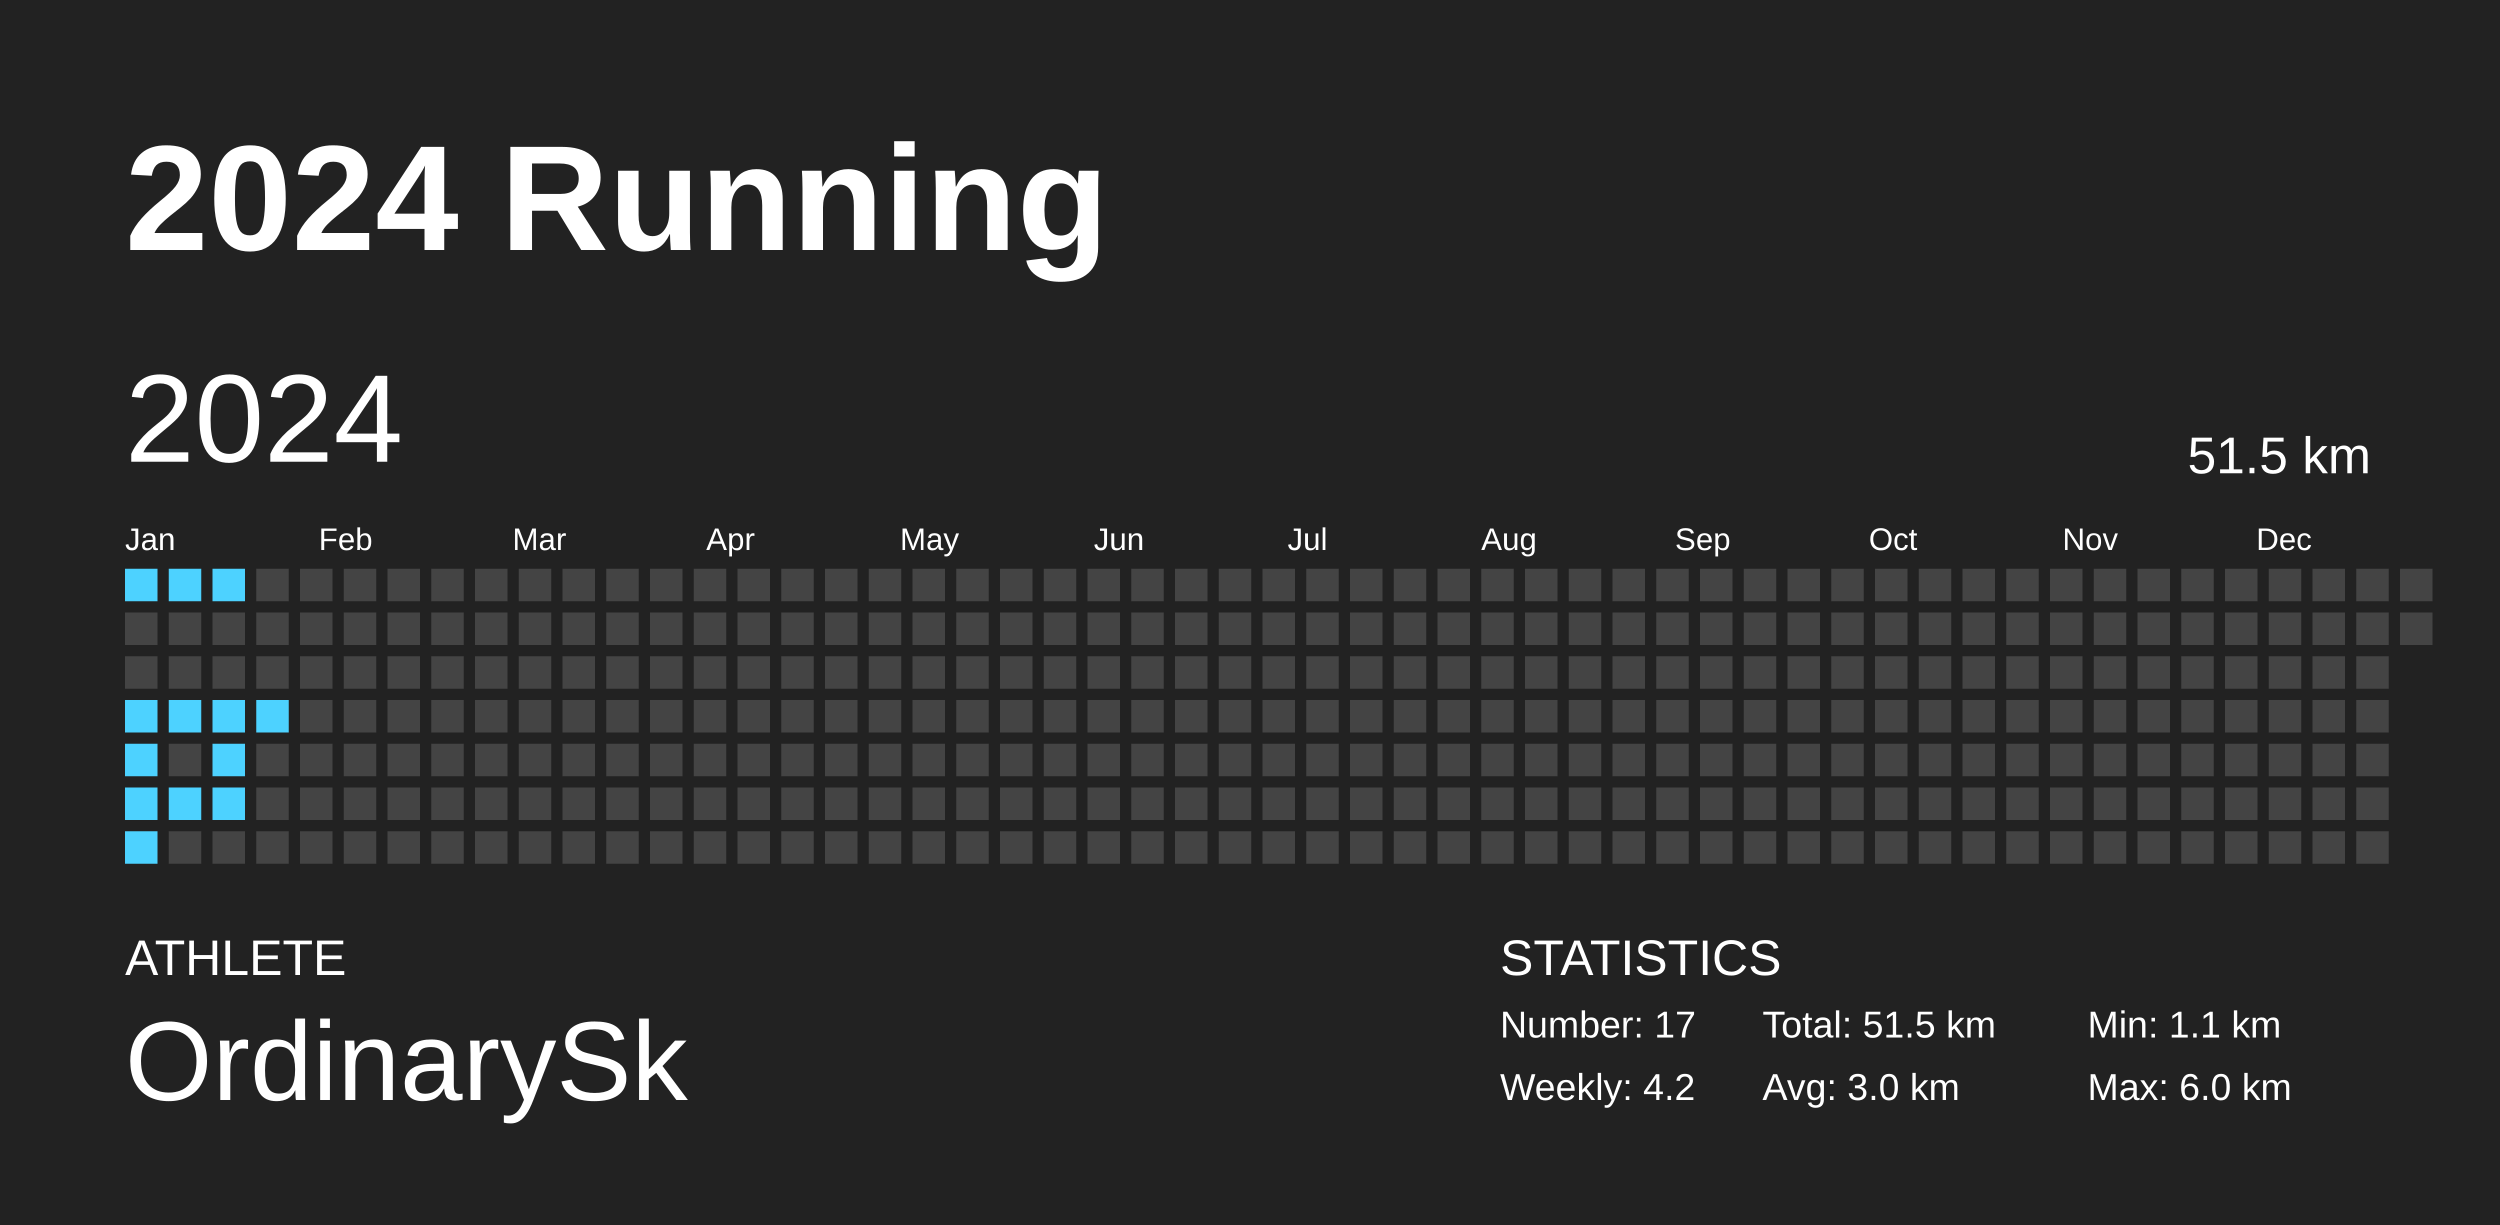
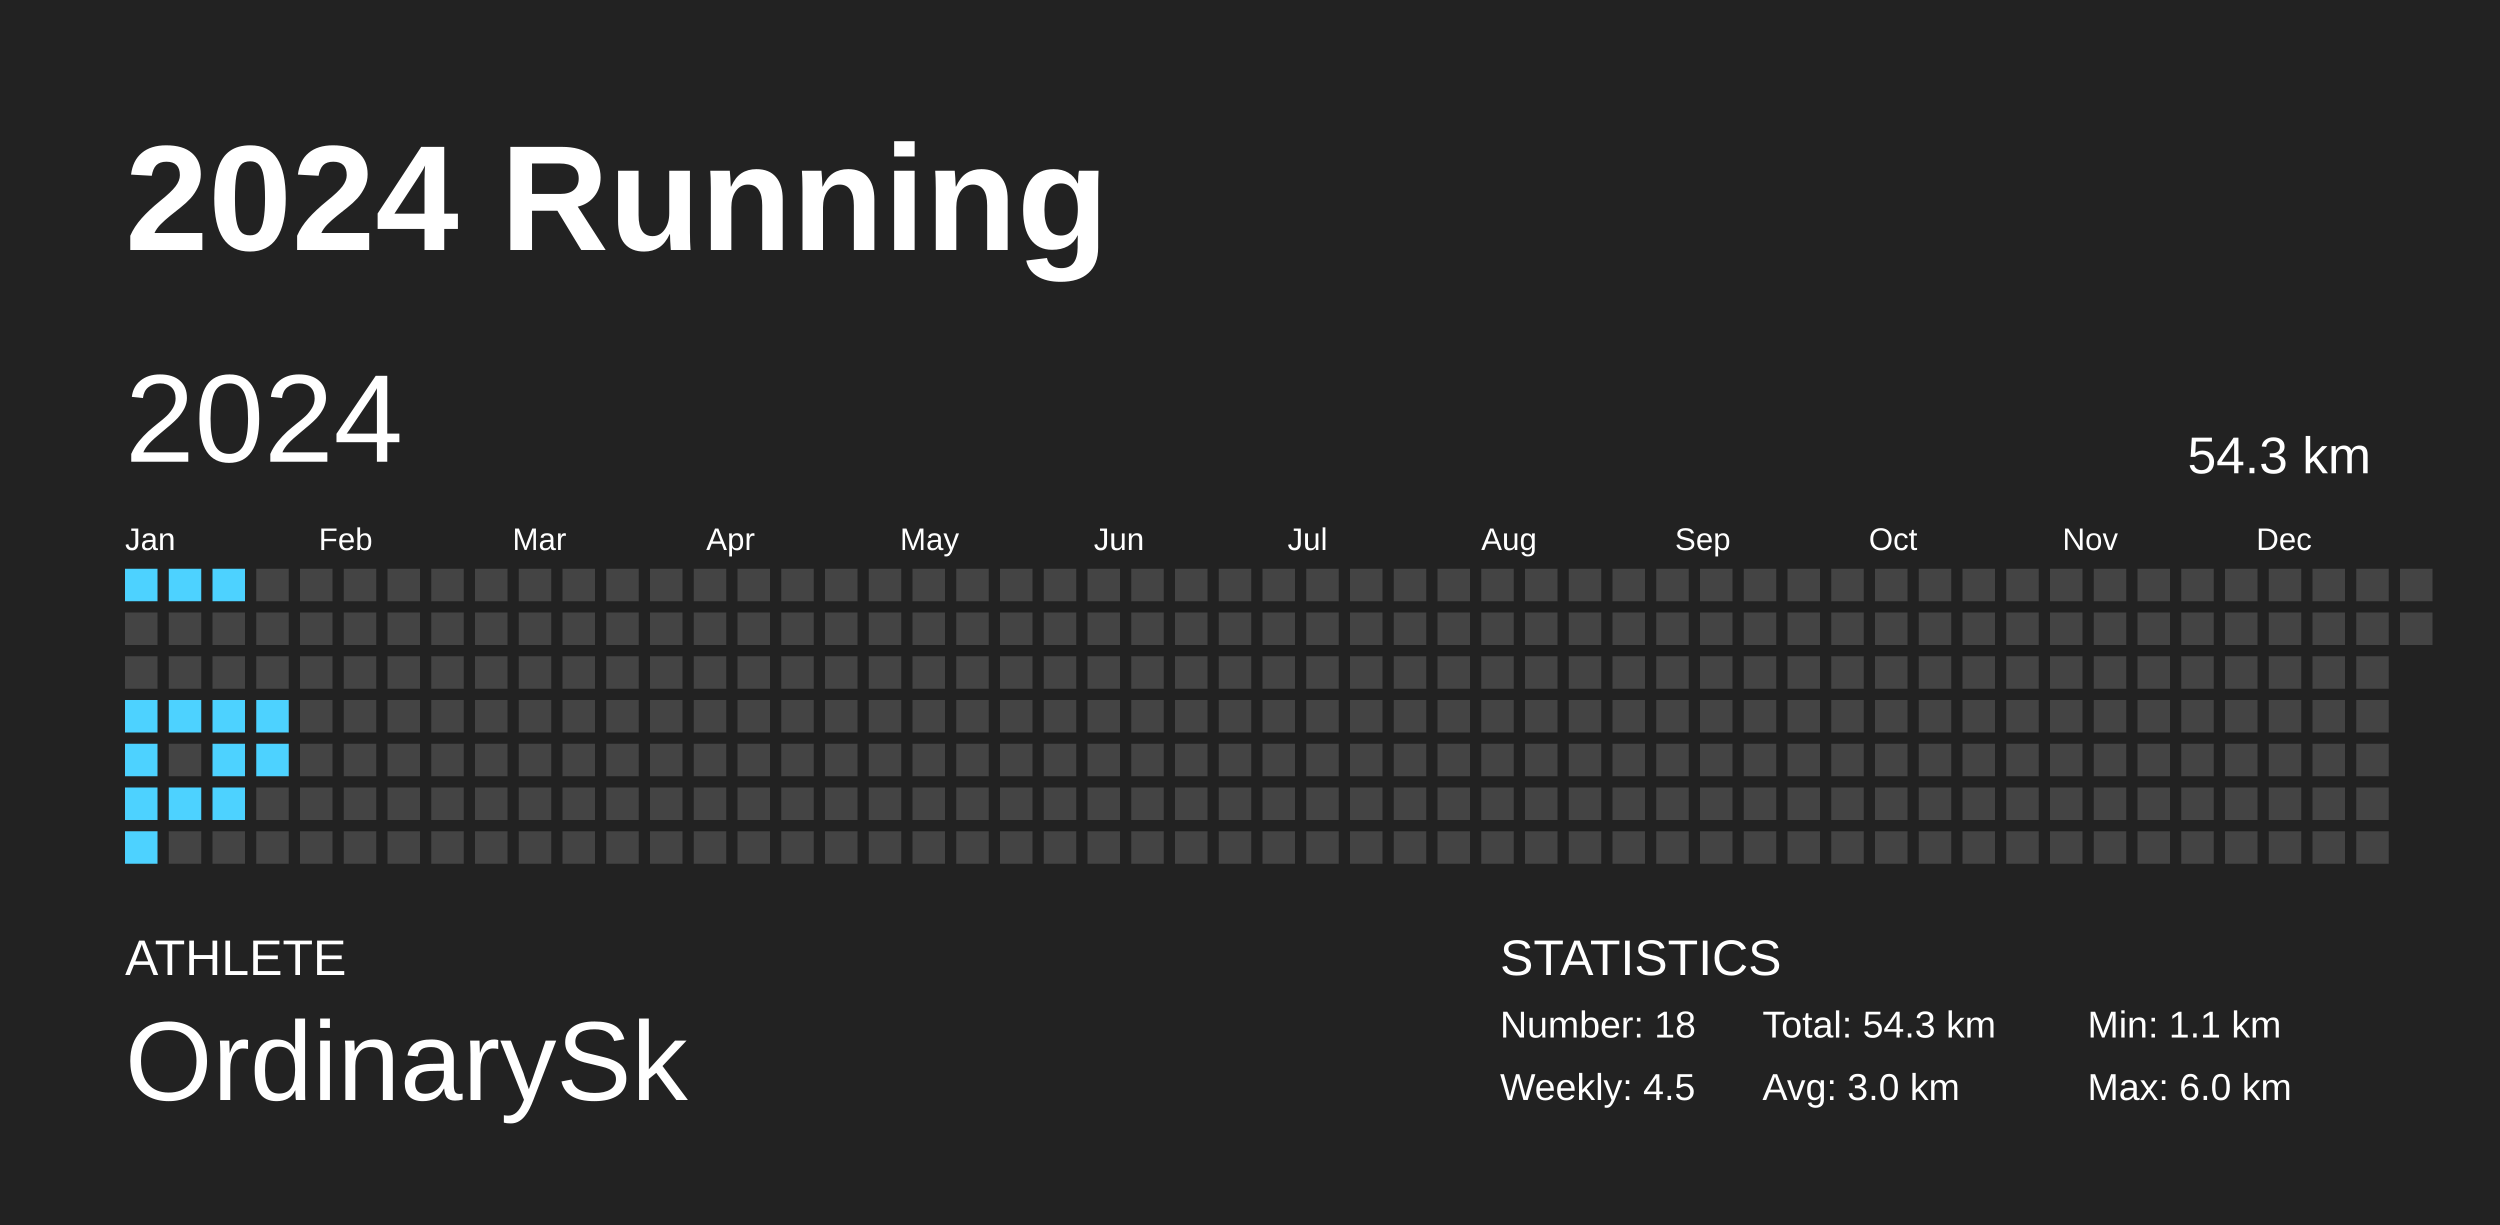
<svg xmlns="http://www.w3.org/2000/svg" baseProfile="full" height="98mm" version="1.1" viewBox="0,0,200,98" width="200mm">
  <defs />
  <rect fill="#222222" height="98" width="200" x="0" y="0" />
  <text fill="#FFFFFF" style="font-size:12px; font-family:Arial; font-weight:bold;" x="10" y="20">2024 Running</text>
  <text fill="#FFFFFF" style="font-size:4px; font-family:Arial" x="10" y="78">ATHLETE</text>
  <text fill="#FFFFFF" style="font-size:9px; font-family:Arial" x="10" y="88">OrdinarySk</text>
  <text fill="#FFFFFF" style="font-size:4px; font-family:Arial" x="120" y="78">STATISTICS</text>
-   <text fill="#FFFFFF" style="font-size:3px; font-family:Arial" x="120" y="83">Number: 17</text>
-   <text fill="#FFFFFF" style="font-size:3px; font-family:Arial" x="120" y="88">Weekly: 4.2</text>
-   <text fill="#FFFFFF" style="font-size:3px; font-family:Arial" x="141" y="83">Total: 51.5 km</text>
+   <text fill="#FFFFFF" style="font-size:3px; font-family:Arial" x="120" y="83">Number: 18</text>
+   <text fill="#FFFFFF" style="font-size:3px; font-family:Arial" x="120" y="88">Weekly: 4.5</text>
+   <text fill="#FFFFFF" style="font-size:3px; font-family:Arial" x="141" y="83">Total: 54.3 km</text>
  <text fill="#FFFFFF" style="font-size:3px; font-family:Arial" x="141" y="88">Avg: 3.0 km</text>
  <text fill="#FFFFFF" style="font-size:3px; font-family:Arial" x="167" y="83">Min: 1.1 km</text>
  <text fill="#FFFFFF" style="font-size:3px; font-family:Arial" x="167" y="88">Max: 6.0 km</text>
  <text dominant-baseline="hanging" fill="#FFFFFF" style="font-size:10.0px; font-family:Arial;" x="10" y="30">2024</text>
-   <text dominant-baseline="hanging" fill="#FFFFFF" style="font-size:4.125px; font-family:Arial;" x="175" y="35">51.5 km</text>
+   <text dominant-baseline="hanging" fill="#FFFFFF" style="font-size:4.125px; font-family:Arial;" x="175" y="35">54.3 km</text>
  <text fill="#FFFFFF" style="font-size:2.5px; font-family:Arial" x="10.0" y="44">Jan</text>
  <text fill="#FFFFFF" style="font-size:2.5px; font-family:Arial" x="25.5" y="44">Feb</text>
  <text fill="#FFFFFF" style="font-size:2.5px; font-family:Arial" x="41.0" y="44">Mar</text>
  <text fill="#FFFFFF" style="font-size:2.5px; font-family:Arial" x="56.5" y="44">Apr</text>
  <text fill="#FFFFFF" style="font-size:2.5px; font-family:Arial" x="72.0" y="44">May</text>
  <text fill="#FFFFFF" style="font-size:2.5px; font-family:Arial" x="87.5" y="44">Jun</text>
  <text fill="#FFFFFF" style="font-size:2.5px; font-family:Arial" x="103.0" y="44">Jul</text>
  <text fill="#FFFFFF" style="font-size:2.5px; font-family:Arial" x="118.5" y="44">Aug</text>
  <text fill="#FFFFFF" style="font-size:2.5px; font-family:Arial" x="134.0" y="44">Sep</text>
  <text fill="#FFFFFF" style="font-size:2.5px; font-family:Arial" x="149.5" y="44">Oct</text>
  <text fill="#FFFFFF" style="font-size:2.5px; font-family:Arial" x="165.0" y="44">Nov</text>
  <text fill="#FFFFFF" style="font-size:2.5px; font-family:Arial" x="180.5" y="44">Dec</text>
  <rect fill="#4dd2ff" height="2.6" width="2.6" x="10.0" y="45.5" />
  <rect fill="#444444" height="2.6" width="2.6" x="10.0" y="49.0" />
  <rect fill="#444444" height="2.6" width="2.6" x="10.0" y="52.5" />
  <rect fill="#4dd2ff" height="2.6" width="2.6" x="10.0" y="56.0" />
  <rect fill="#4dd2ff" height="2.6" width="2.6" x="10.0" y="59.5" />
  <rect fill="#4dd2ff" height="2.6" width="2.6" x="10.0" y="63.0" />
  <rect fill="#4dd2ff" height="2.6" width="2.6" x="10.0" y="66.5" />
  <rect fill="#4dd2ff" height="2.6" width="2.6" x="13.5" y="45.5" />
  <rect fill="#444444" height="2.6" width="2.6" x="13.5" y="49.0" />
  <rect fill="#444444" height="2.6" width="2.6" x="13.5" y="52.5" />
  <rect fill="#4dd2ff" height="2.6" width="2.6" x="13.5" y="56.0" />
  <rect fill="#444444" height="2.6" width="2.6" x="13.5" y="59.5" />
  <rect fill="#4dd2ff" height="2.6" width="2.6" x="13.5" y="63.0" />
  <rect fill="#444444" height="2.6" width="2.6" x="13.5" y="66.5" />
  <rect fill="#4dd2ff" height="2.6" width="2.6" x="17.0" y="45.5" />
  <rect fill="#444444" height="2.6" width="2.6" x="17.0" y="49.0" />
  <rect fill="#444444" height="2.6" width="2.6" x="17.0" y="52.5" />
  <rect fill="#4dd2ff" height="2.6" width="2.6" x="17.0" y="56.0" />
  <rect fill="#4dd2ff" height="2.6" width="2.6" x="17.0" y="59.5" />
  <rect fill="#4dd2ff" height="2.6" width="2.6" x="17.0" y="63.0" />
  <rect fill="#444444" height="2.6" width="2.6" x="17.0" y="66.5" />
  <rect fill="#444444" height="2.6" width="2.6" x="20.5" y="45.5" />
  <rect fill="#444444" height="2.6" width="2.6" x="20.5" y="49.0" />
  <rect fill="#444444" height="2.6" width="2.6" x="20.5" y="52.5" />
  <rect fill="#4dd2ff" height="2.6" width="2.6" x="20.5" y="56.0" />
-   <rect fill="#444444" height="2.6" width="2.6" x="20.5" y="59.5" />
+   <rect fill="#4dd2ff" height="2.6" width="2.6" x="20.5" y="59.5" />
  <rect fill="#444444" height="2.6" width="2.6" x="20.5" y="63.0" />
  <rect fill="#444444" height="2.6" width="2.6" x="20.5" y="66.5" />
  <rect fill="#444444" height="2.6" width="2.6" x="24.0" y="45.5" />
  <rect fill="#444444" height="2.6" width="2.6" x="24.0" y="49.0" />
  <rect fill="#444444" height="2.6" width="2.6" x="24.0" y="52.5" />
  <rect fill="#444444" height="2.6" width="2.6" x="24.0" y="56.0" />
  <rect fill="#444444" height="2.6" width="2.6" x="24.0" y="59.5" />
  <rect fill="#444444" height="2.6" width="2.6" x="24.0" y="63.0" />
  <rect fill="#444444" height="2.6" width="2.6" x="24.0" y="66.5" />
  <rect fill="#444444" height="2.6" width="2.6" x="27.5" y="45.5" />
  <rect fill="#444444" height="2.6" width="2.6" x="27.5" y="49.0" />
  <rect fill="#444444" height="2.6" width="2.6" x="27.5" y="52.5" />
  <rect fill="#444444" height="2.6" width="2.6" x="27.5" y="56.0" />
  <rect fill="#444444" height="2.6" width="2.6" x="27.5" y="59.5" />
  <rect fill="#444444" height="2.6" width="2.6" x="27.5" y="63.0" />
  <rect fill="#444444" height="2.6" width="2.6" x="27.5" y="66.5" />
  <rect fill="#444444" height="2.6" width="2.6" x="31.0" y="45.5" />
  <rect fill="#444444" height="2.6" width="2.6" x="31.0" y="49.0" />
  <rect fill="#444444" height="2.6" width="2.6" x="31.0" y="52.5" />
  <rect fill="#444444" height="2.6" width="2.6" x="31.0" y="56.0" />
  <rect fill="#444444" height="2.6" width="2.6" x="31.0" y="59.5" />
  <rect fill="#444444" height="2.6" width="2.6" x="31.0" y="63.0" />
  <rect fill="#444444" height="2.6" width="2.6" x="31.0" y="66.5" />
  <rect fill="#444444" height="2.6" width="2.6" x="34.5" y="45.5" />
  <rect fill="#444444" height="2.6" width="2.6" x="34.5" y="49.0" />
  <rect fill="#444444" height="2.6" width="2.6" x="34.5" y="52.5" />
  <rect fill="#444444" height="2.6" width="2.6" x="34.5" y="56.0" />
  <rect fill="#444444" height="2.6" width="2.6" x="34.5" y="59.5" />
  <rect fill="#444444" height="2.6" width="2.6" x="34.5" y="63.0" />
  <rect fill="#444444" height="2.6" width="2.6" x="34.5" y="66.5" />
  <rect fill="#444444" height="2.6" width="2.6" x="38.0" y="45.5" />
  <rect fill="#444444" height="2.6" width="2.6" x="38.0" y="49.0" />
  <rect fill="#444444" height="2.6" width="2.6" x="38.0" y="52.5" />
  <rect fill="#444444" height="2.6" width="2.6" x="38.0" y="56.0" />
  <rect fill="#444444" height="2.6" width="2.6" x="38.0" y="59.5" />
  <rect fill="#444444" height="2.6" width="2.6" x="38.0" y="63.0" />
  <rect fill="#444444" height="2.6" width="2.6" x="38.0" y="66.5" />
  <rect fill="#444444" height="2.6" width="2.6" x="41.5" y="45.5" />
  <rect fill="#444444" height="2.6" width="2.6" x="41.5" y="49.0" />
  <rect fill="#444444" height="2.6" width="2.6" x="41.5" y="52.5" />
  <rect fill="#444444" height="2.6" width="2.6" x="41.5" y="56.0" />
  <rect fill="#444444" height="2.6" width="2.6" x="41.5" y="59.5" />
  <rect fill="#444444" height="2.6" width="2.6" x="41.5" y="63.0" />
  <rect fill="#444444" height="2.6" width="2.6" x="41.5" y="66.5" />
  <rect fill="#444444" height="2.6" width="2.6" x="45.0" y="45.5" />
  <rect fill="#444444" height="2.6" width="2.6" x="45.0" y="49.0" />
  <rect fill="#444444" height="2.6" width="2.6" x="45.0" y="52.5" />
  <rect fill="#444444" height="2.6" width="2.6" x="45.0" y="56.0" />
  <rect fill="#444444" height="2.6" width="2.6" x="45.0" y="59.5" />
  <rect fill="#444444" height="2.6" width="2.6" x="45.0" y="63.0" />
  <rect fill="#444444" height="2.6" width="2.6" x="45.0" y="66.5" />
  <rect fill="#444444" height="2.6" width="2.6" x="48.5" y="45.5" />
  <rect fill="#444444" height="2.6" width="2.6" x="48.5" y="49.0" />
  <rect fill="#444444" height="2.6" width="2.6" x="48.5" y="52.5" />
  <rect fill="#444444" height="2.6" width="2.6" x="48.5" y="56.0" />
  <rect fill="#444444" height="2.6" width="2.6" x="48.5" y="59.5" />
  <rect fill="#444444" height="2.6" width="2.6" x="48.5" y="63.0" />
  <rect fill="#444444" height="2.6" width="2.6" x="48.5" y="66.5" />
  <rect fill="#444444" height="2.6" width="2.6" x="52.0" y="45.5" />
  <rect fill="#444444" height="2.6" width="2.6" x="52.0" y="49.0" />
  <rect fill="#444444" height="2.6" width="2.6" x="52.0" y="52.5" />
  <rect fill="#444444" height="2.6" width="2.6" x="52.0" y="56.0" />
  <rect fill="#444444" height="2.6" width="2.6" x="52.0" y="59.5" />
  <rect fill="#444444" height="2.6" width="2.6" x="52.0" y="63.0" />
  <rect fill="#444444" height="2.6" width="2.6" x="52.0" y="66.5" />
  <rect fill="#444444" height="2.6" width="2.6" x="55.5" y="45.5" />
  <rect fill="#444444" height="2.6" width="2.6" x="55.5" y="49.0" />
  <rect fill="#444444" height="2.6" width="2.6" x="55.5" y="52.5" />
  <rect fill="#444444" height="2.6" width="2.6" x="55.5" y="56.0" />
  <rect fill="#444444" height="2.6" width="2.6" x="55.5" y="59.5" />
  <rect fill="#444444" height="2.6" width="2.6" x="55.5" y="63.0" />
  <rect fill="#444444" height="2.6" width="2.6" x="55.5" y="66.5" />
  <rect fill="#444444" height="2.6" width="2.6" x="59.0" y="45.5" />
  <rect fill="#444444" height="2.6" width="2.6" x="59.0" y="49.0" />
  <rect fill="#444444" height="2.6" width="2.6" x="59.0" y="52.5" />
  <rect fill="#444444" height="2.6" width="2.6" x="59.0" y="56.0" />
  <rect fill="#444444" height="2.6" width="2.6" x="59.0" y="59.5" />
  <rect fill="#444444" height="2.6" width="2.6" x="59.0" y="63.0" />
  <rect fill="#444444" height="2.6" width="2.6" x="59.0" y="66.5" />
  <rect fill="#444444" height="2.6" width="2.6" x="62.5" y="45.5" />
  <rect fill="#444444" height="2.6" width="2.6" x="62.5" y="49.0" />
  <rect fill="#444444" height="2.6" width="2.6" x="62.5" y="52.5" />
  <rect fill="#444444" height="2.6" width="2.6" x="62.5" y="56.0" />
  <rect fill="#444444" height="2.6" width="2.6" x="62.5" y="59.5" />
  <rect fill="#444444" height="2.6" width="2.6" x="62.5" y="63.0" />
  <rect fill="#444444" height="2.6" width="2.6" x="62.5" y="66.5" />
  <rect fill="#444444" height="2.6" width="2.6" x="66.0" y="45.5" />
  <rect fill="#444444" height="2.6" width="2.6" x="66.0" y="49.0" />
  <rect fill="#444444" height="2.6" width="2.6" x="66.0" y="52.5" />
  <rect fill="#444444" height="2.6" width="2.6" x="66.0" y="56.0" />
  <rect fill="#444444" height="2.6" width="2.6" x="66.0" y="59.5" />
  <rect fill="#444444" height="2.6" width="2.6" x="66.0" y="63.0" />
  <rect fill="#444444" height="2.6" width="2.6" x="66.0" y="66.5" />
  <rect fill="#444444" height="2.6" width="2.6" x="69.5" y="45.5" />
  <rect fill="#444444" height="2.6" width="2.6" x="69.5" y="49.0" />
  <rect fill="#444444" height="2.6" width="2.6" x="69.5" y="52.5" />
  <rect fill="#444444" height="2.6" width="2.6" x="69.5" y="56.0" />
  <rect fill="#444444" height="2.6" width="2.6" x="69.5" y="59.5" />
  <rect fill="#444444" height="2.6" width="2.6" x="69.5" y="63.0" />
  <rect fill="#444444" height="2.6" width="2.6" x="69.5" y="66.5" />
  <rect fill="#444444" height="2.6" width="2.6" x="73.0" y="45.5" />
  <rect fill="#444444" height="2.6" width="2.6" x="73.0" y="49.0" />
  <rect fill="#444444" height="2.6" width="2.6" x="73.0" y="52.5" />
  <rect fill="#444444" height="2.6" width="2.6" x="73.0" y="56.0" />
  <rect fill="#444444" height="2.6" width="2.6" x="73.0" y="59.5" />
  <rect fill="#444444" height="2.6" width="2.6" x="73.0" y="63.0" />
  <rect fill="#444444" height="2.6" width="2.6" x="73.0" y="66.5" />
  <rect fill="#444444" height="2.6" width="2.6" x="76.5" y="45.5" />
  <rect fill="#444444" height="2.6" width="2.6" x="76.5" y="49.0" />
  <rect fill="#444444" height="2.6" width="2.6" x="76.5" y="52.5" />
  <rect fill="#444444" height="2.6" width="2.6" x="76.5" y="56.0" />
  <rect fill="#444444" height="2.6" width="2.6" x="76.5" y="59.5" />
  <rect fill="#444444" height="2.6" width="2.6" x="76.5" y="63.0" />
  <rect fill="#444444" height="2.6" width="2.6" x="76.5" y="66.5" />
  <rect fill="#444444" height="2.6" width="2.6" x="80.0" y="45.5" />
  <rect fill="#444444" height="2.6" width="2.6" x="80.0" y="49.0" />
  <rect fill="#444444" height="2.6" width="2.6" x="80.0" y="52.5" />
  <rect fill="#444444" height="2.6" width="2.6" x="80.0" y="56.0" />
  <rect fill="#444444" height="2.6" width="2.6" x="80.0" y="59.5" />
  <rect fill="#444444" height="2.6" width="2.6" x="80.0" y="63.0" />
  <rect fill="#444444" height="2.6" width="2.6" x="80.0" y="66.5" />
  <rect fill="#444444" height="2.6" width="2.6" x="83.5" y="45.5" />
  <rect fill="#444444" height="2.6" width="2.6" x="83.5" y="49.0" />
  <rect fill="#444444" height="2.6" width="2.6" x="83.5" y="52.5" />
  <rect fill="#444444" height="2.6" width="2.6" x="83.5" y="56.0" />
  <rect fill="#444444" height="2.6" width="2.6" x="83.5" y="59.5" />
  <rect fill="#444444" height="2.6" width="2.6" x="83.5" y="63.0" />
  <rect fill="#444444" height="2.6" width="2.6" x="83.5" y="66.5" />
  <rect fill="#444444" height="2.6" width="2.6" x="87.0" y="45.5" />
  <rect fill="#444444" height="2.6" width="2.6" x="87.0" y="49.0" />
  <rect fill="#444444" height="2.6" width="2.6" x="87.0" y="52.5" />
  <rect fill="#444444" height="2.6" width="2.6" x="87.0" y="56.0" />
  <rect fill="#444444" height="2.6" width="2.6" x="87.0" y="59.5" />
  <rect fill="#444444" height="2.6" width="2.6" x="87.0" y="63.0" />
  <rect fill="#444444" height="2.6" width="2.6" x="87.0" y="66.5" />
  <rect fill="#444444" height="2.6" width="2.6" x="90.5" y="45.5" />
  <rect fill="#444444" height="2.6" width="2.6" x="90.5" y="49.0" />
  <rect fill="#444444" height="2.6" width="2.6" x="90.5" y="52.5" />
  <rect fill="#444444" height="2.6" width="2.6" x="90.5" y="56.0" />
  <rect fill="#444444" height="2.6" width="2.6" x="90.5" y="59.5" />
  <rect fill="#444444" height="2.6" width="2.6" x="90.5" y="63.0" />
  <rect fill="#444444" height="2.6" width="2.6" x="90.5" y="66.5" />
  <rect fill="#444444" height="2.6" width="2.6" x="94.0" y="45.5" />
  <rect fill="#444444" height="2.6" width="2.6" x="94.0" y="49.0" />
  <rect fill="#444444" height="2.6" width="2.6" x="94.0" y="52.5" />
  <rect fill="#444444" height="2.6" width="2.6" x="94.0" y="56.0" />
  <rect fill="#444444" height="2.6" width="2.6" x="94.0" y="59.5" />
  <rect fill="#444444" height="2.6" width="2.6" x="94.0" y="63.0" />
  <rect fill="#444444" height="2.6" width="2.6" x="94.0" y="66.5" />
  <rect fill="#444444" height="2.6" width="2.6" x="97.5" y="45.5" />
  <rect fill="#444444" height="2.6" width="2.6" x="97.5" y="49.0" />
  <rect fill="#444444" height="2.6" width="2.6" x="97.5" y="52.5" />
  <rect fill="#444444" height="2.6" width="2.6" x="97.5" y="56.0" />
  <rect fill="#444444" height="2.6" width="2.6" x="97.5" y="59.5" />
  <rect fill="#444444" height="2.6" width="2.6" x="97.5" y="63.0" />
  <rect fill="#444444" height="2.6" width="2.6" x="97.5" y="66.5" />
  <rect fill="#444444" height="2.6" width="2.6" x="101.0" y="45.5" />
  <rect fill="#444444" height="2.6" width="2.6" x="101.0" y="49.0" />
  <rect fill="#444444" height="2.6" width="2.6" x="101.0" y="52.5" />
  <rect fill="#444444" height="2.6" width="2.6" x="101.0" y="56.0" />
  <rect fill="#444444" height="2.6" width="2.6" x="101.0" y="59.5" />
  <rect fill="#444444" height="2.6" width="2.6" x="101.0" y="63.0" />
  <rect fill="#444444" height="2.6" width="2.6" x="101.0" y="66.5" />
  <rect fill="#444444" height="2.6" width="2.6" x="104.5" y="45.5" />
  <rect fill="#444444" height="2.6" width="2.6" x="104.5" y="49.0" />
  <rect fill="#444444" height="2.6" width="2.6" x="104.5" y="52.5" />
  <rect fill="#444444" height="2.6" width="2.6" x="104.5" y="56.0" />
  <rect fill="#444444" height="2.6" width="2.6" x="104.5" y="59.5" />
  <rect fill="#444444" height="2.6" width="2.6" x="104.5" y="63.0" />
  <rect fill="#444444" height="2.6" width="2.6" x="104.5" y="66.5" />
  <rect fill="#444444" height="2.6" width="2.6" x="108.0" y="45.5" />
  <rect fill="#444444" height="2.6" width="2.6" x="108.0" y="49.0" />
  <rect fill="#444444" height="2.6" width="2.6" x="108.0" y="52.5" />
  <rect fill="#444444" height="2.6" width="2.6" x="108.0" y="56.0" />
  <rect fill="#444444" height="2.6" width="2.6" x="108.0" y="59.5" />
  <rect fill="#444444" height="2.6" width="2.6" x="108.0" y="63.0" />
  <rect fill="#444444" height="2.6" width="2.6" x="108.0" y="66.5" />
  <rect fill="#444444" height="2.6" width="2.6" x="111.5" y="45.5" />
  <rect fill="#444444" height="2.6" width="2.6" x="111.5" y="49.0" />
  <rect fill="#444444" height="2.6" width="2.6" x="111.5" y="52.5" />
  <rect fill="#444444" height="2.6" width="2.6" x="111.5" y="56.0" />
  <rect fill="#444444" height="2.6" width="2.6" x="111.5" y="59.5" />
  <rect fill="#444444" height="2.6" width="2.6" x="111.5" y="63.0" />
  <rect fill="#444444" height="2.6" width="2.6" x="111.5" y="66.5" />
  <rect fill="#444444" height="2.6" width="2.6" x="115.0" y="45.5" />
  <rect fill="#444444" height="2.6" width="2.6" x="115.0" y="49.0" />
  <rect fill="#444444" height="2.6" width="2.6" x="115.0" y="52.5" />
  <rect fill="#444444" height="2.6" width="2.6" x="115.0" y="56.0" />
  <rect fill="#444444" height="2.6" width="2.6" x="115.0" y="59.5" />
  <rect fill="#444444" height="2.6" width="2.6" x="115.0" y="63.0" />
  <rect fill="#444444" height="2.6" width="2.6" x="115.0" y="66.5" />
  <rect fill="#444444" height="2.6" width="2.6" x="118.5" y="45.5" />
  <rect fill="#444444" height="2.6" width="2.6" x="118.5" y="49.0" />
  <rect fill="#444444" height="2.6" width="2.6" x="118.5" y="52.5" />
  <rect fill="#444444" height="2.6" width="2.6" x="118.5" y="56.0" />
  <rect fill="#444444" height="2.6" width="2.6" x="118.5" y="59.5" />
  <rect fill="#444444" height="2.6" width="2.6" x="118.5" y="63.0" />
  <rect fill="#444444" height="2.6" width="2.6" x="118.5" y="66.5" />
  <rect fill="#444444" height="2.6" width="2.6" x="122.0" y="45.5" />
  <rect fill="#444444" height="2.6" width="2.6" x="122.0" y="49.0" />
  <rect fill="#444444" height="2.6" width="2.6" x="122.0" y="52.5" />
  <rect fill="#444444" height="2.6" width="2.6" x="122.0" y="56.0" />
  <rect fill="#444444" height="2.6" width="2.6" x="122.0" y="59.5" />
  <rect fill="#444444" height="2.6" width="2.6" x="122.0" y="63.0" />
  <rect fill="#444444" height="2.6" width="2.6" x="122.0" y="66.5" />
  <rect fill="#444444" height="2.6" width="2.6" x="125.5" y="45.5" />
  <rect fill="#444444" height="2.6" width="2.6" x="125.5" y="49.0" />
  <rect fill="#444444" height="2.6" width="2.6" x="125.5" y="52.5" />
  <rect fill="#444444" height="2.6" width="2.6" x="125.5" y="56.0" />
  <rect fill="#444444" height="2.6" width="2.6" x="125.5" y="59.5" />
  <rect fill="#444444" height="2.6" width="2.6" x="125.5" y="63.0" />
  <rect fill="#444444" height="2.6" width="2.6" x="125.5" y="66.5" />
  <rect fill="#444444" height="2.6" width="2.6" x="129.0" y="45.5" />
  <rect fill="#444444" height="2.6" width="2.6" x="129.0" y="49.0" />
  <rect fill="#444444" height="2.6" width="2.6" x="129.0" y="52.5" />
  <rect fill="#444444" height="2.6" width="2.6" x="129.0" y="56.0" />
  <rect fill="#444444" height="2.6" width="2.6" x="129.0" y="59.5" />
  <rect fill="#444444" height="2.6" width="2.6" x="129.0" y="63.0" />
  <rect fill="#444444" height="2.6" width="2.6" x="129.0" y="66.5" />
  <rect fill="#444444" height="2.6" width="2.6" x="132.5" y="45.5" />
  <rect fill="#444444" height="2.6" width="2.6" x="132.5" y="49.0" />
  <rect fill="#444444" height="2.6" width="2.6" x="132.5" y="52.5" />
  <rect fill="#444444" height="2.6" width="2.6" x="132.5" y="56.0" />
  <rect fill="#444444" height="2.6" width="2.6" x="132.5" y="59.5" />
  <rect fill="#444444" height="2.6" width="2.6" x="132.5" y="63.0" />
  <rect fill="#444444" height="2.6" width="2.6" x="132.5" y="66.5" />
  <rect fill="#444444" height="2.6" width="2.6" x="136.0" y="45.5" />
  <rect fill="#444444" height="2.6" width="2.6" x="136.0" y="49.0" />
  <rect fill="#444444" height="2.6" width="2.6" x="136.0" y="52.5" />
  <rect fill="#444444" height="2.6" width="2.6" x="136.0" y="56.0" />
  <rect fill="#444444" height="2.6" width="2.6" x="136.0" y="59.5" />
  <rect fill="#444444" height="2.6" width="2.6" x="136.0" y="63.0" />
  <rect fill="#444444" height="2.6" width="2.6" x="136.0" y="66.5" />
  <rect fill="#444444" height="2.6" width="2.6" x="139.5" y="45.5" />
  <rect fill="#444444" height="2.6" width="2.6" x="139.5" y="49.0" />
  <rect fill="#444444" height="2.6" width="2.6" x="139.5" y="52.5" />
  <rect fill="#444444" height="2.6" width="2.6" x="139.5" y="56.0" />
  <rect fill="#444444" height="2.6" width="2.6" x="139.5" y="59.5" />
  <rect fill="#444444" height="2.6" width="2.6" x="139.5" y="63.0" />
  <rect fill="#444444" height="2.6" width="2.6" x="139.5" y="66.5" />
  <rect fill="#444444" height="2.6" width="2.6" x="143.0" y="45.5" />
  <rect fill="#444444" height="2.6" width="2.6" x="143.0" y="49.0" />
  <rect fill="#444444" height="2.6" width="2.6" x="143.0" y="52.5" />
  <rect fill="#444444" height="2.6" width="2.6" x="143.0" y="56.0" />
  <rect fill="#444444" height="2.6" width="2.6" x="143.0" y="59.5" />
  <rect fill="#444444" height="2.6" width="2.6" x="143.0" y="63.0" />
  <rect fill="#444444" height="2.6" width="2.6" x="143.0" y="66.5" />
  <rect fill="#444444" height="2.6" width="2.6" x="146.5" y="45.5" />
  <rect fill="#444444" height="2.6" width="2.6" x="146.5" y="49.0" />
  <rect fill="#444444" height="2.6" width="2.6" x="146.5" y="52.5" />
  <rect fill="#444444" height="2.6" width="2.6" x="146.5" y="56.0" />
  <rect fill="#444444" height="2.6" width="2.6" x="146.5" y="59.5" />
  <rect fill="#444444" height="2.6" width="2.6" x="146.5" y="63.0" />
  <rect fill="#444444" height="2.6" width="2.6" x="146.5" y="66.5" />
  <rect fill="#444444" height="2.6" width="2.6" x="150.0" y="45.5" />
  <rect fill="#444444" height="2.6" width="2.6" x="150.0" y="49.0" />
  <rect fill="#444444" height="2.6" width="2.6" x="150.0" y="52.5" />
  <rect fill="#444444" height="2.6" width="2.6" x="150.0" y="56.0" />
  <rect fill="#444444" height="2.6" width="2.6" x="150.0" y="59.5" />
  <rect fill="#444444" height="2.6" width="2.6" x="150.0" y="63.0" />
  <rect fill="#444444" height="2.6" width="2.6" x="150.0" y="66.5" />
  <rect fill="#444444" height="2.6" width="2.6" x="153.5" y="45.5" />
  <rect fill="#444444" height="2.6" width="2.6" x="153.5" y="49.0" />
  <rect fill="#444444" height="2.6" width="2.6" x="153.5" y="52.5" />
  <rect fill="#444444" height="2.6" width="2.6" x="153.5" y="56.0" />
  <rect fill="#444444" height="2.6" width="2.6" x="153.5" y="59.5" />
  <rect fill="#444444" height="2.6" width="2.6" x="153.5" y="63.0" />
  <rect fill="#444444" height="2.6" width="2.6" x="153.5" y="66.5" />
  <rect fill="#444444" height="2.6" width="2.6" x="157.0" y="45.5" />
  <rect fill="#444444" height="2.6" width="2.6" x="157.0" y="49.0" />
  <rect fill="#444444" height="2.6" width="2.6" x="157.0" y="52.5" />
  <rect fill="#444444" height="2.6" width="2.6" x="157.0" y="56.0" />
  <rect fill="#444444" height="2.6" width="2.6" x="157.0" y="59.5" />
  <rect fill="#444444" height="2.6" width="2.6" x="157.0" y="63.0" />
  <rect fill="#444444" height="2.6" width="2.6" x="157.0" y="66.5" />
  <rect fill="#444444" height="2.6" width="2.6" x="160.5" y="45.5" />
  <rect fill="#444444" height="2.6" width="2.6" x="160.5" y="49.0" />
  <rect fill="#444444" height="2.6" width="2.6" x="160.5" y="52.5" />
  <rect fill="#444444" height="2.6" width="2.6" x="160.5" y="56.0" />
  <rect fill="#444444" height="2.6" width="2.6" x="160.5" y="59.5" />
  <rect fill="#444444" height="2.6" width="2.6" x="160.5" y="63.0" />
  <rect fill="#444444" height="2.6" width="2.6" x="160.5" y="66.5" />
  <rect fill="#444444" height="2.6" width="2.6" x="164.0" y="45.5" />
  <rect fill="#444444" height="2.6" width="2.6" x="164.0" y="49.0" />
  <rect fill="#444444" height="2.6" width="2.6" x="164.0" y="52.5" />
  <rect fill="#444444" height="2.6" width="2.6" x="164.0" y="56.0" />
  <rect fill="#444444" height="2.6" width="2.6" x="164.0" y="59.5" />
  <rect fill="#444444" height="2.6" width="2.6" x="164.0" y="63.0" />
  <rect fill="#444444" height="2.6" width="2.6" x="164.0" y="66.5" />
  <rect fill="#444444" height="2.6" width="2.6" x="167.5" y="45.5" />
  <rect fill="#444444" height="2.6" width="2.6" x="167.5" y="49.0" />
  <rect fill="#444444" height="2.6" width="2.6" x="167.5" y="52.5" />
  <rect fill="#444444" height="2.6" width="2.6" x="167.5" y="56.0" />
  <rect fill="#444444" height="2.6" width="2.6" x="167.5" y="59.5" />
  <rect fill="#444444" height="2.6" width="2.6" x="167.5" y="63.0" />
  <rect fill="#444444" height="2.6" width="2.6" x="167.5" y="66.5" />
  <rect fill="#444444" height="2.6" width="2.6" x="171.0" y="45.5" />
  <rect fill="#444444" height="2.6" width="2.6" x="171.0" y="49.0" />
  <rect fill="#444444" height="2.6" width="2.6" x="171.0" y="52.5" />
  <rect fill="#444444" height="2.6" width="2.6" x="171.0" y="56.0" />
  <rect fill="#444444" height="2.6" width="2.6" x="171.0" y="59.5" />
  <rect fill="#444444" height="2.6" width="2.6" x="171.0" y="63.0" />
  <rect fill="#444444" height="2.6" width="2.6" x="171.0" y="66.5" />
  <rect fill="#444444" height="2.6" width="2.6" x="174.5" y="45.5" />
  <rect fill="#444444" height="2.6" width="2.6" x="174.5" y="49.0" />
  <rect fill="#444444" height="2.6" width="2.6" x="174.5" y="52.5" />
  <rect fill="#444444" height="2.6" width="2.6" x="174.5" y="56.0" />
  <rect fill="#444444" height="2.6" width="2.6" x="174.5" y="59.5" />
  <rect fill="#444444" height="2.6" width="2.6" x="174.5" y="63.0" />
  <rect fill="#444444" height="2.6" width="2.6" x="174.5" y="66.5" />
  <rect fill="#444444" height="2.6" width="2.6" x="178.0" y="45.5" />
  <rect fill="#444444" height="2.6" width="2.6" x="178.0" y="49.0" />
  <rect fill="#444444" height="2.6" width="2.6" x="178.0" y="52.5" />
  <rect fill="#444444" height="2.6" width="2.6" x="178.0" y="56.0" />
  <rect fill="#444444" height="2.6" width="2.6" x="178.0" y="59.5" />
  <rect fill="#444444" height="2.6" width="2.6" x="178.0" y="63.0" />
  <rect fill="#444444" height="2.6" width="2.6" x="178.0" y="66.5" />
  <rect fill="#444444" height="2.6" width="2.6" x="181.5" y="45.5" />
  <rect fill="#444444" height="2.6" width="2.6" x="181.5" y="49.0" />
  <rect fill="#444444" height="2.6" width="2.6" x="181.5" y="52.5" />
  <rect fill="#444444" height="2.6" width="2.6" x="181.5" y="56.0" />
  <rect fill="#444444" height="2.6" width="2.6" x="181.5" y="59.5" />
  <rect fill="#444444" height="2.6" width="2.6" x="181.5" y="63.0" />
  <rect fill="#444444" height="2.6" width="2.6" x="181.5" y="66.5" />
  <rect fill="#444444" height="2.6" width="2.6" x="185.0" y="45.5" />
  <rect fill="#444444" height="2.6" width="2.6" x="185.0" y="49.0" />
  <rect fill="#444444" height="2.6" width="2.6" x="185.0" y="52.5" />
  <rect fill="#444444" height="2.6" width="2.6" x="185.0" y="56.0" />
  <rect fill="#444444" height="2.6" width="2.6" x="185.0" y="59.5" />
  <rect fill="#444444" height="2.6" width="2.6" x="185.0" y="63.0" />
  <rect fill="#444444" height="2.6" width="2.6" x="185.0" y="66.5" />
  <rect fill="#444444" height="2.6" width="2.6" x="188.5" y="45.5" />
  <rect fill="#444444" height="2.6" width="2.6" x="188.5" y="49.0" />
  <rect fill="#444444" height="2.6" width="2.6" x="188.5" y="52.5" />
  <rect fill="#444444" height="2.6" width="2.6" x="188.5" y="56.0" />
  <rect fill="#444444" height="2.6" width="2.6" x="188.5" y="59.5" />
  <rect fill="#444444" height="2.6" width="2.6" x="188.5" y="63.0" />
  <rect fill="#444444" height="2.6" width="2.6" x="188.5" y="66.5" />
  <rect fill="#444444" height="2.6" width="2.6" x="192.0" y="45.5" />
  <rect fill="#444444" height="2.6" width="2.6" x="192.0" y="49.0" />
</svg>
